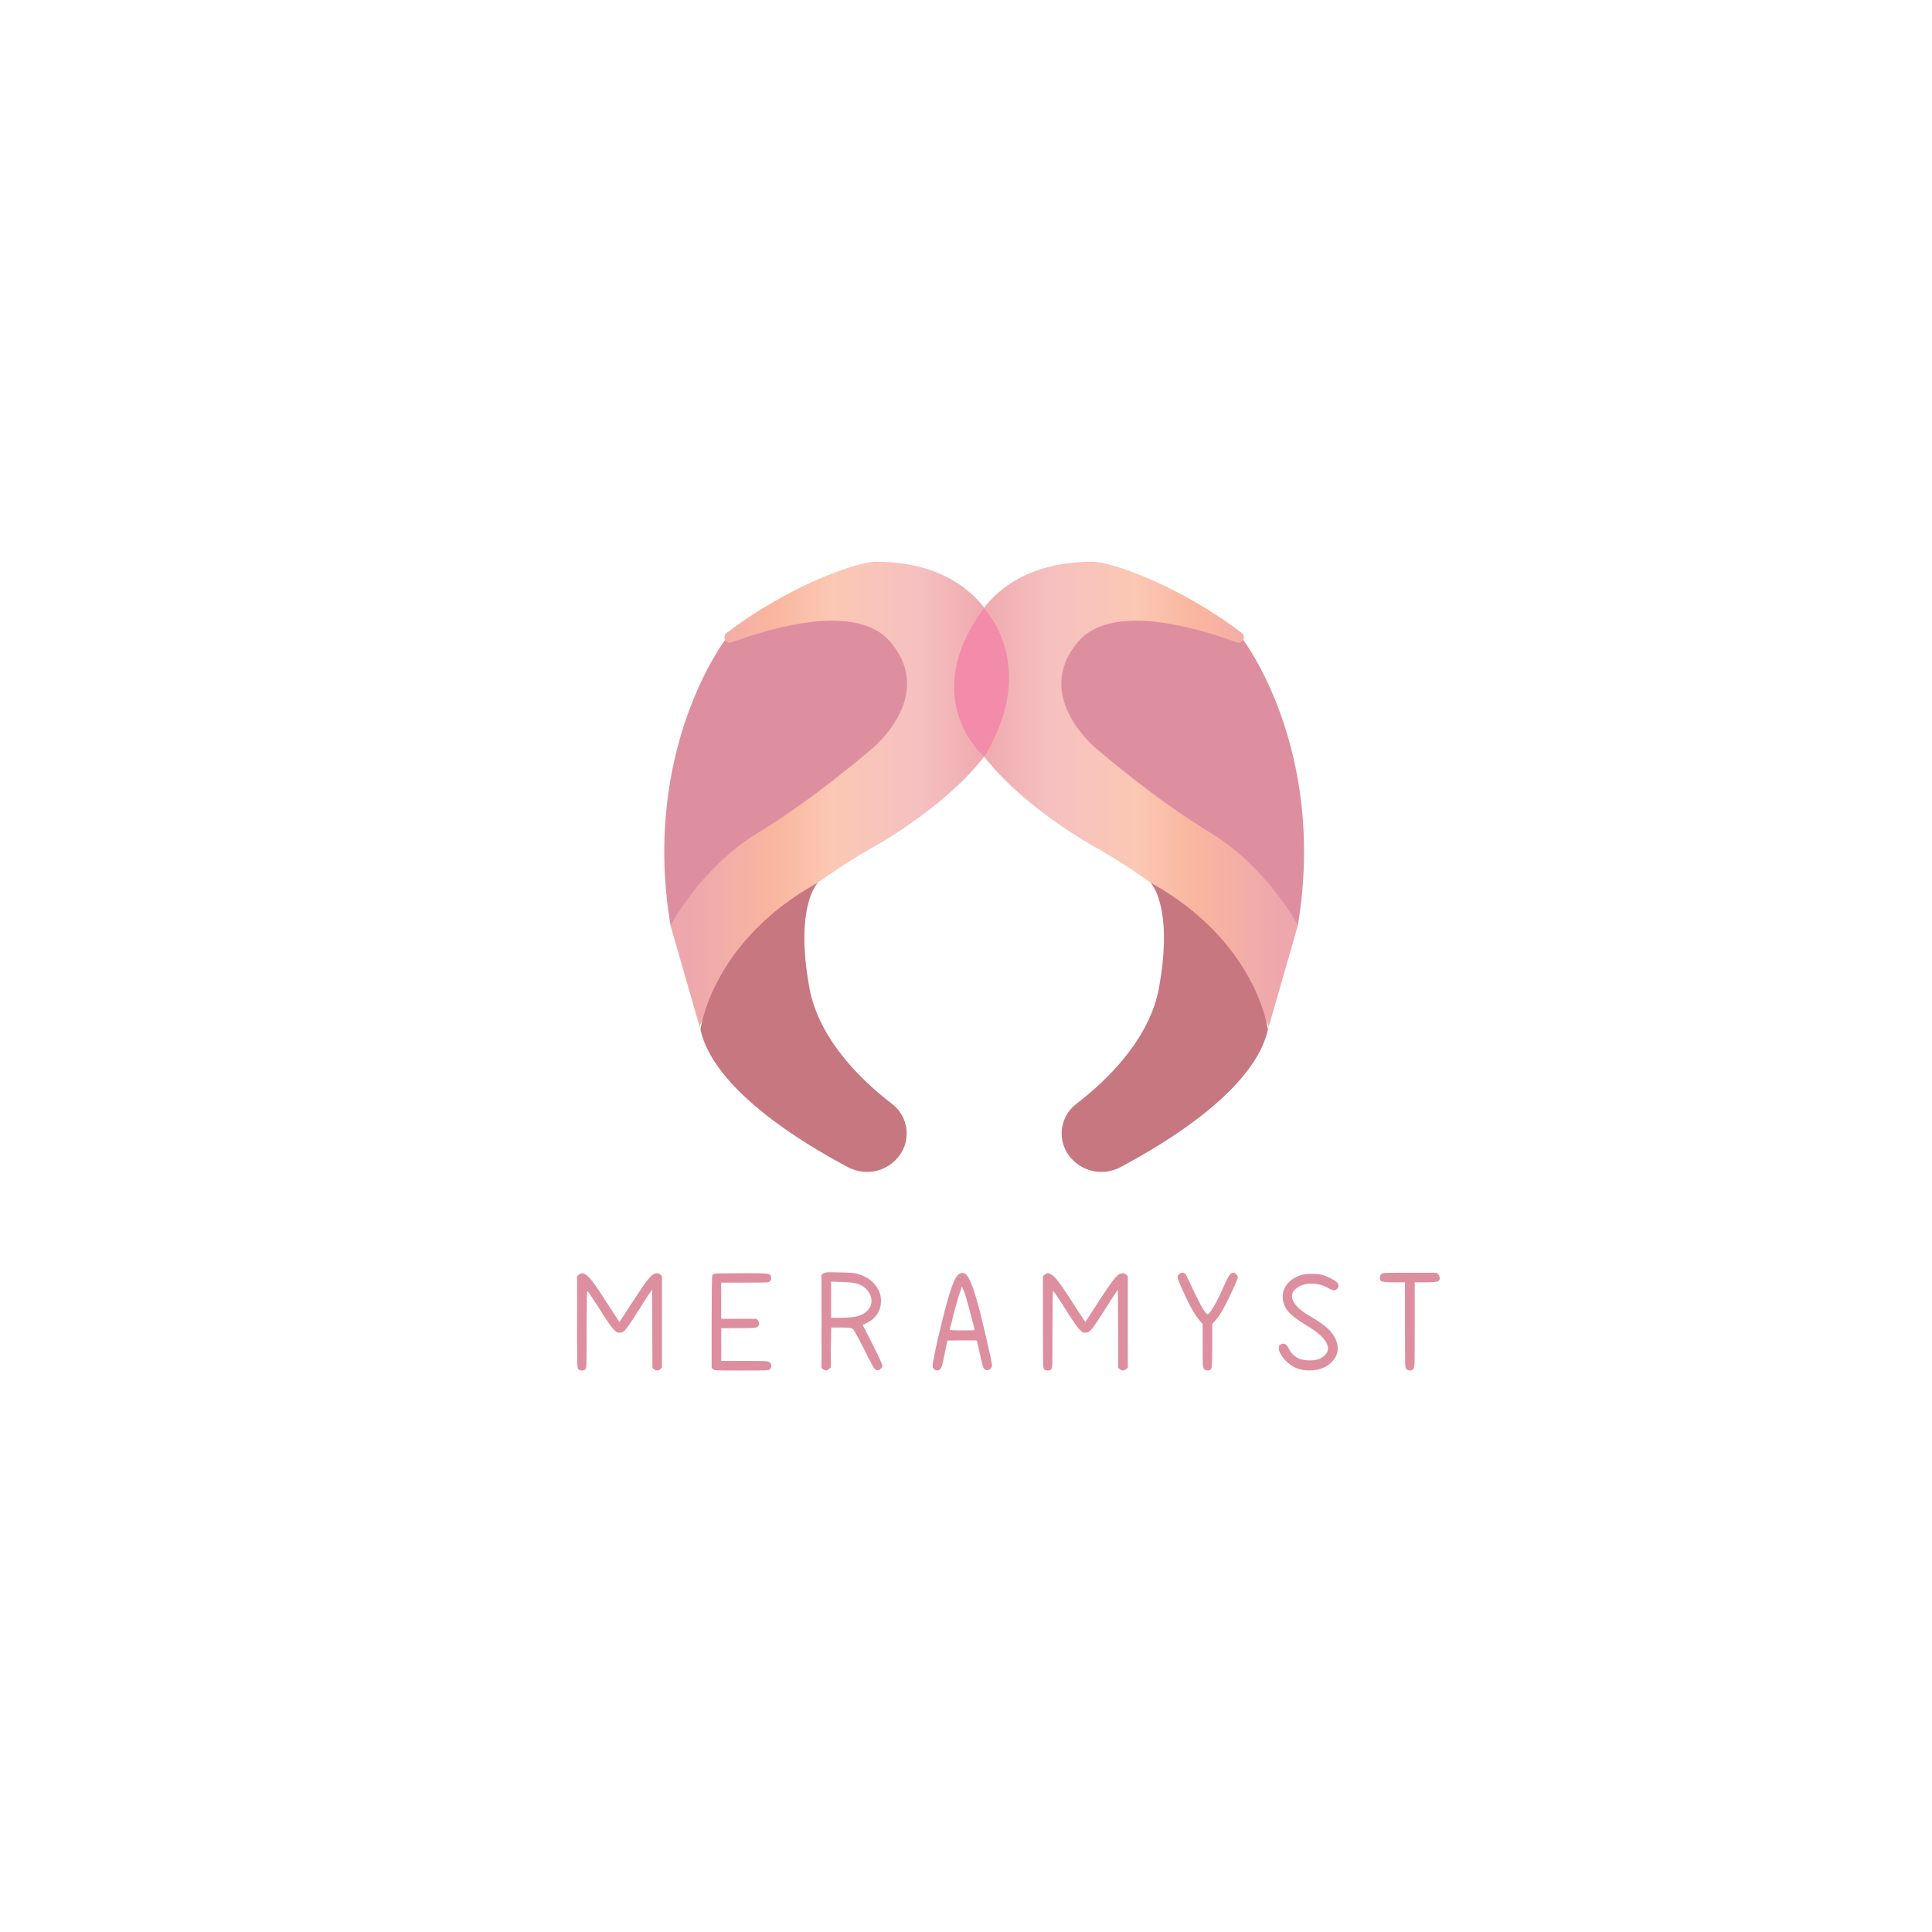
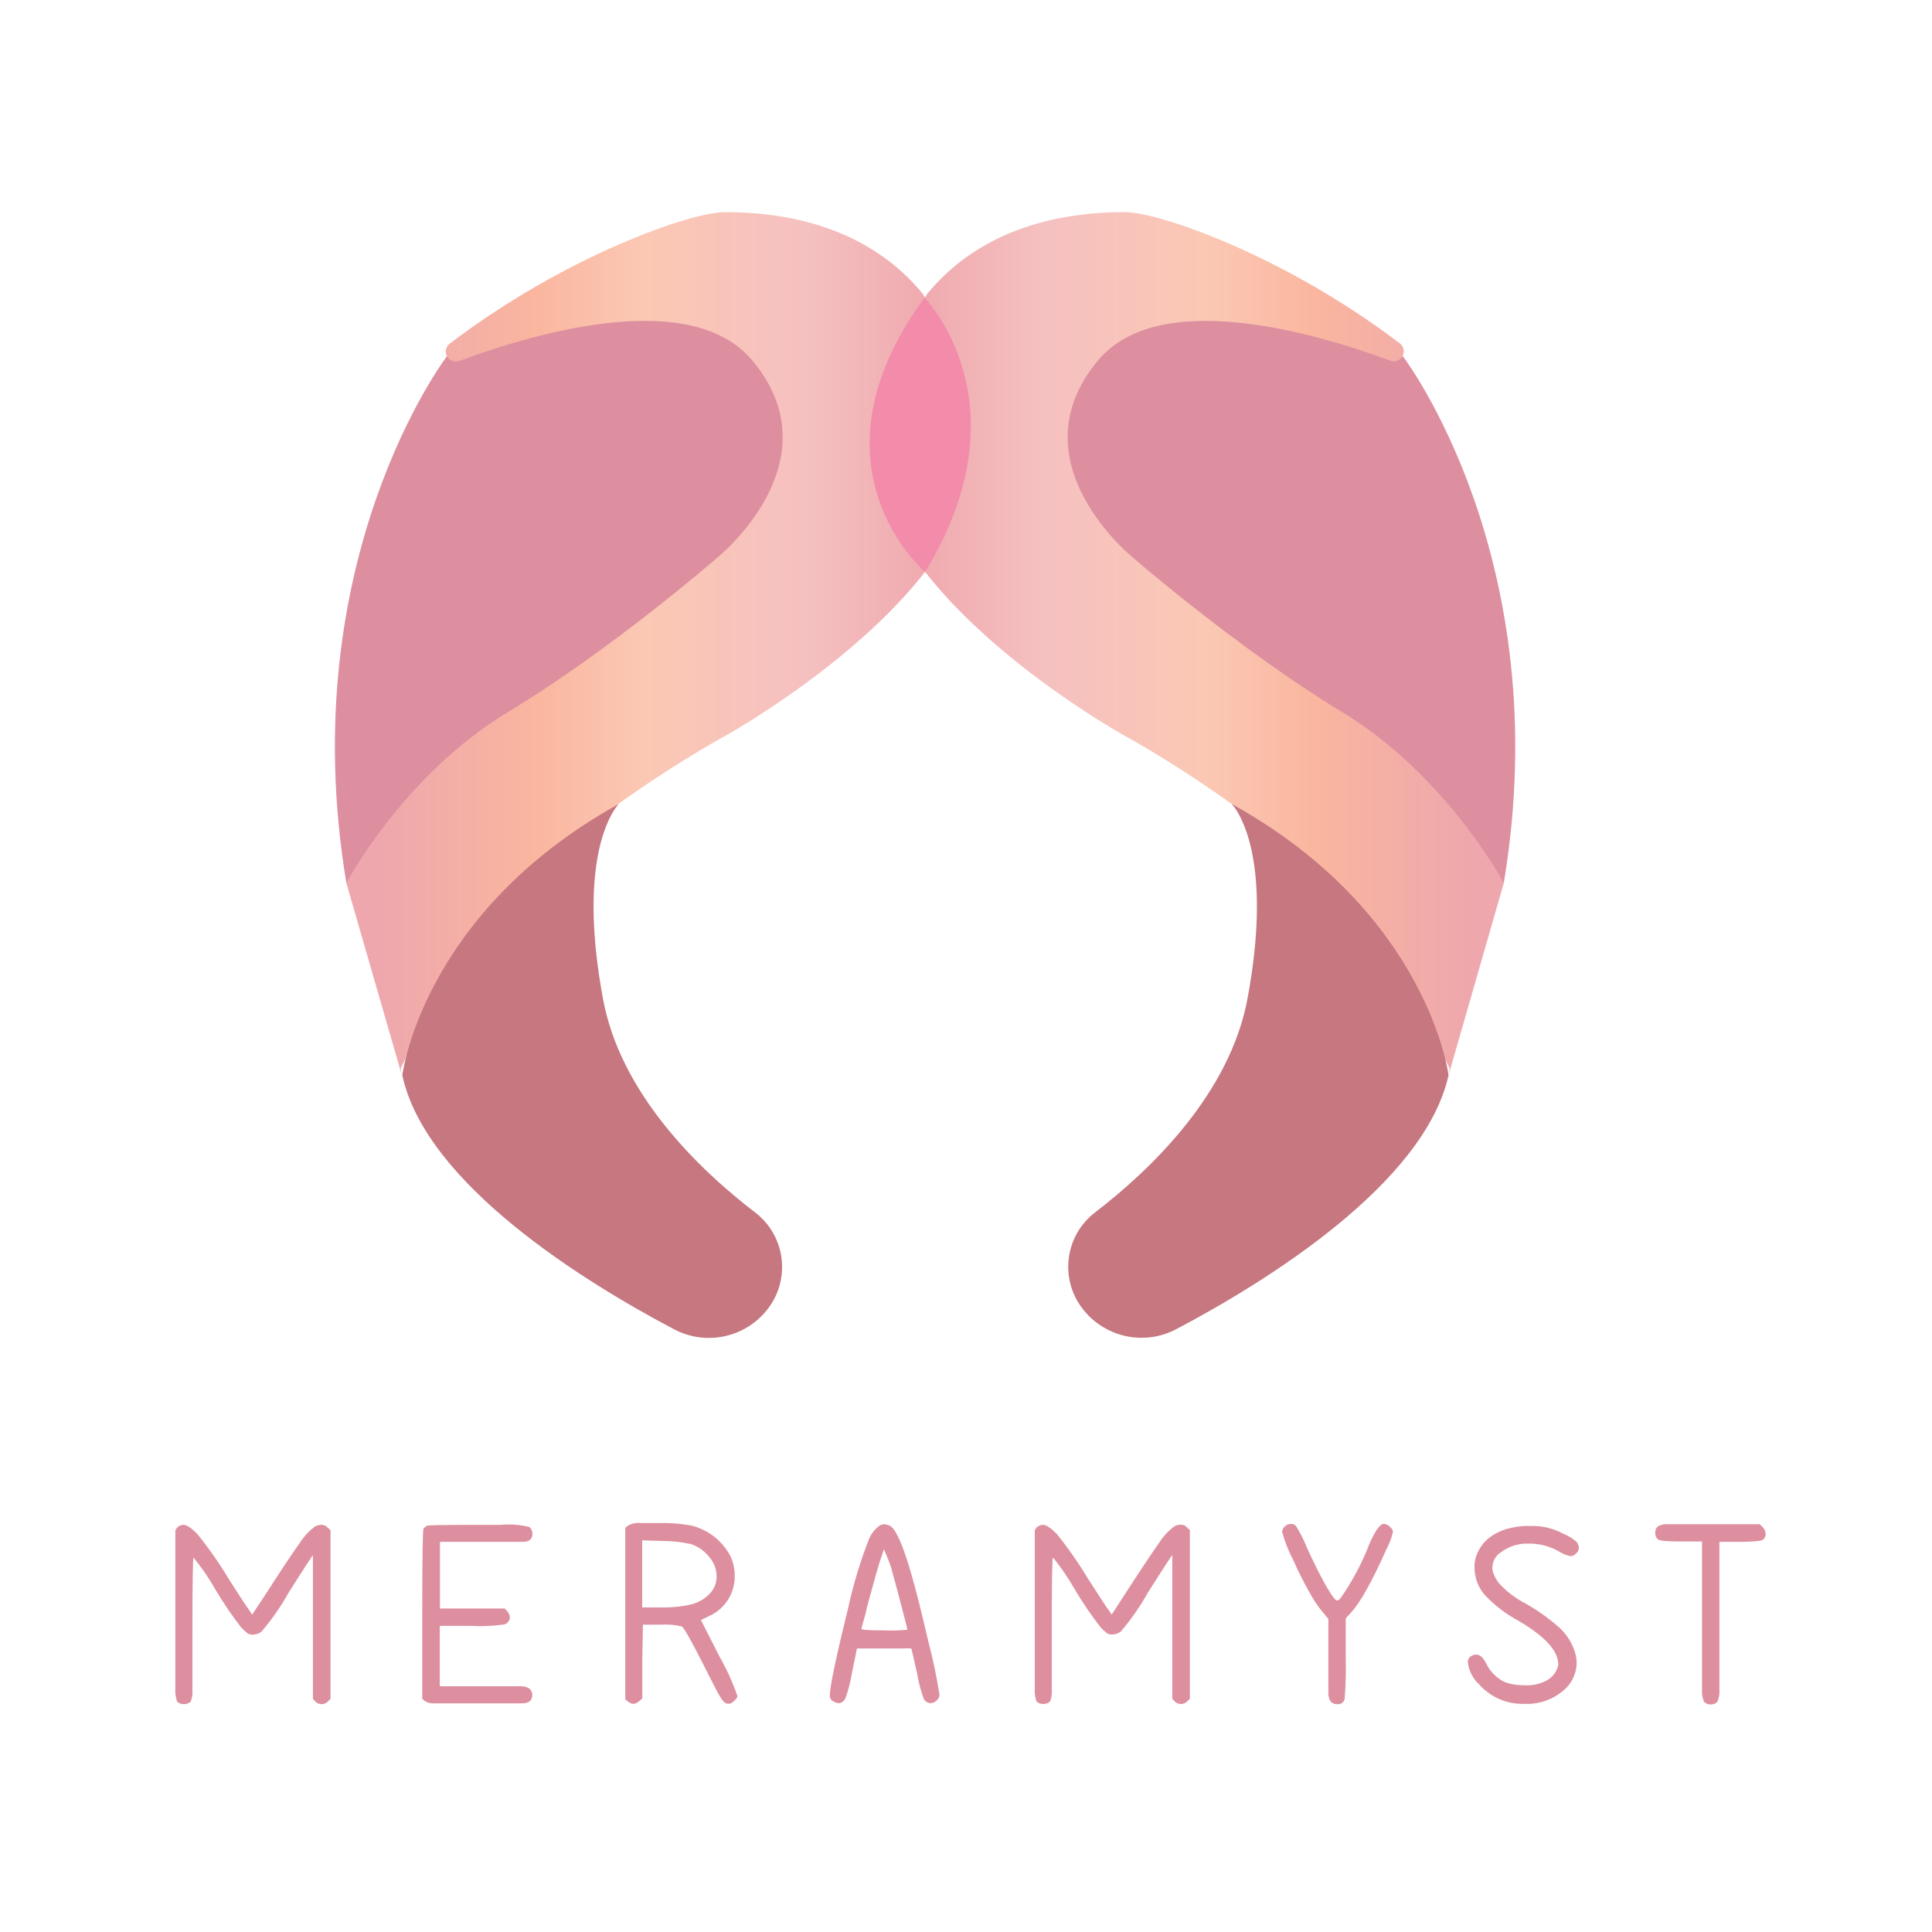
- <svg xmlns="http://www.w3.org/2000/svg" version="1.1" id="Layer_1" x="0px" y="0px" viewBox="0 0 595.28 595.28" style="enable-background:new 0 0 595.28 595.28;" xml:space="preserve">
-   <style type="text/css">
- 	.st0{fill:#DD8F9F;}
- 	.st1{fill:none;}
- 	.st2{fill:url(#SVGID_1_);}
- 	.st3{fill:#C67780;}
- 	.st4{fill:url(#SVGID_2_);}
- 	.st5{fill:#F38BAA;}
- </style>
-   <path class="st0" d="M206.59,285.12c-9.04-54.09,16.84-87.96,16.84-87.96s52.55-21.46,60.76,2.44s-20.37,42.59-36.09,49.66  S206.59,285.12,206.59,285.12z" />
-   <g>
-     <path class="st0" d="M178.34,392.75c0.37-0.3,0.72-0.45,1.05-0.45c0.57,0,1.33,0.5,2.3,1.5c0.97,1.03,2.73,3.56,5.29,7.59   c1.9,2.96,3.03,4.69,3.4,5.19l0.5,0.75l1.75-2.7c3.03-4.69,5.09-7.8,6.19-9.31c1.1-1.51,1.96-2.44,2.6-2.77   c0.4-0.17,0.75-0.25,1.05-0.25c0.37,0,0.7,0.15,1,0.45l0.5,0.45v28.17l-0.45,0.45c-0.3,0.3-0.65,0.45-1.05,0.45   c-0.37,0-0.72-0.15-1.05-0.45l-0.4-0.45c0-2.66-0.02-6.67-0.05-12.01c-0.03-5.34-0.05-9.35-0.05-12.01l-1.35,1.95   c-0.5,0.8-1.43,2.26-2.8,4.39c-2.3,3.7-3.8,5.84-4.49,6.44c-0.33,0.3-0.82,0.47-1.45,0.5c-0.4,0-0.69-0.07-0.87-0.2   c-0.18-0.13-0.52-0.45-1.02-0.95c-0.73-0.8-2.2-2.95-4.39-6.44c-2.3-3.6-3.5-5.34-3.6-5.24c-0.13,0.07-0.2,4.03-0.2,11.88   c0,5.73-0.02,9.14-0.05,10.24c-0.03,1.1-0.13,1.75-0.3,1.95c-0.23,0.27-0.61,0.4-1.12,0.4c-0.52,0-0.89-0.13-1.12-0.4   c-0.17-0.2-0.27-0.95-0.3-2.25c-0.03-1.3-0.05-5.39-0.05-12.29V393.2L178.34,392.75z" />
-     <path class="st0" d="M220.12,392.45c0.23-0.1,3.05-0.15,8.44-0.15h3.84c2.83,0,4.39,0.12,4.69,0.35c0.33,0.23,0.52,0.62,0.55,1.15   c0,0.43-0.15,0.78-0.45,1.05c-0.17,0.17-0.59,0.27-1.27,0.3c-0.68,0.03-2.8,0.05-6.37,0.05h-7.34v11.14h10.84l0.45,0.5   c0.27,0.37,0.4,0.7,0.4,1c0,0.5-0.28,0.88-0.85,1.15c-0.27,0.17-2.17,0.25-5.69,0.25h-5.14v10.09h7.19c3.5,0,5.59,0.02,6.29,0.05   s1.17,0.15,1.4,0.35c0.33,0.23,0.52,0.6,0.55,1.1c0,0.43-0.15,0.8-0.45,1.1c-0.17,0.17-0.63,0.27-1.4,0.3   c-0.77,0.03-3.2,0.05-7.29,0.05c-4.16,0-6.61-0.02-7.34-0.05s-1.22-0.15-1.45-0.35l-0.45-0.4v-14.03c0-9.39,0.07-14.2,0.2-14.43   C219.61,392.76,219.83,392.58,220.12,392.45z" />
-     <path class="st0" d="M253.67,392.4c0.3-0.27,1.03-0.4,2.2-0.4c1.03,0,1.95,0.02,2.75,0.05c2.9,0.03,4.73,0.17,5.49,0.4   c3.16,0.9,5.38,2.61,6.64,5.14c0.43,0.9,0.67,1.93,0.7,3.1c0,3.1-1.4,5.38-4.2,6.84l-1.45,0.7l3.1,6.09c1.96,3.86,2.96,6.06,3,6.59   c0,0.27-0.27,0.62-0.8,1.05c-0.33,0.27-0.72,0.32-1.15,0.15c-0.27-0.1-0.61-0.5-1.02-1.2c-0.42-0.7-1.31-2.41-2.67-5.14   c-2.06-4.09-3.28-6.24-3.65-6.44c-0.43-0.2-1.6-0.3-3.5-0.3h-3l-0.1,6.19l-0.05,6.14l-0.55,0.45c-0.37,0.3-0.67,0.45-0.92,0.45   c-0.25,0-0.54-0.12-0.87-0.35l-0.5-0.4V392.8L253.67,392.4z M264.06,395.49c-0.77-0.23-2.31-0.4-4.64-0.5l-3.35-0.1v11.14h2.8   c2.3,0,4.06-0.16,5.29-0.47c1.23-0.32,2.25-0.87,3.05-1.67c0.9-0.9,1.33-1.93,1.3-3.1c0-1.1-0.4-2.15-1.2-3.15   S265.43,395.93,264.06,395.49z" />
-     <path class="st0" d="M295.56,392.5c0.3-0.2,0.58-0.3,0.85-0.3c0.2,0,0.52,0.08,0.95,0.25c0.96,0.5,2.13,3.1,3.5,7.79   c0.73,2.46,1.71,6.34,2.95,11.64c1.23,5.29,1.85,8.26,1.85,8.89c0,0.33-0.16,0.65-0.47,0.95c-0.32,0.3-0.64,0.45-0.97,0.45   c-0.53,0-0.92-0.24-1.17-0.72c-0.25-0.48-0.61-1.84-1.07-4.07c-0.63-2.86-0.97-4.31-1.02-4.34s-0.52-0.05-1.42-0.05h-3.2   l-4.44,0.05l-0.85,4.19c-0.4,2.03-0.72,3.35-0.97,3.95s-0.57,0.95-0.97,1.05h-0.1c-0.07,0.03-0.12,0.05-0.15,0.05   c-0.33,0-0.67-0.12-1-0.35c-0.33-0.23-0.5-0.52-0.5-0.85c0-1.46,1.02-6.33,3.05-14.58c1.46-5.89,2.66-9.84,3.6-11.84   C294.46,393.61,295,392.9,295.56,392.5z M297.86,400.49c-0.37-1.37-0.73-2.43-1.1-3.2l-0.4-0.9l-0.35,1.1   c-0.53,1.4-1.35,4.23-2.45,8.49c-0.1,0.5-0.23,1.06-0.4,1.67c-0.17,0.62-0.3,1.09-0.4,1.42s-0.15,0.53-0.15,0.6   c0,0.17,1.26,0.25,3.79,0.25c2.6,0,3.9-0.03,3.9-0.1c0-0.17-0.33-1.51-1-4.04S298.16,401.49,297.86,400.49z" />
-     <path class="st0" d="M321.87,392.75c0.37-0.3,0.71-0.45,1.05-0.45c0.57,0,1.33,0.5,2.3,1.5c0.96,1.03,2.73,3.56,5.29,7.59   c1.9,2.96,3.03,4.69,3.4,5.19l0.5,0.75l1.75-2.7c3.03-4.69,5.09-7.8,6.19-9.31c1.1-1.51,1.96-2.44,2.6-2.77   c0.4-0.17,0.75-0.25,1.05-0.25c0.37,0,0.7,0.15,1,0.45l0.5,0.45v28.17l-0.45,0.45c-0.3,0.3-0.65,0.45-1.05,0.45   c-0.37,0-0.72-0.15-1.05-0.45l-0.4-0.45c0-2.66-0.02-6.67-0.05-12.01c-0.03-5.34-0.05-9.35-0.05-12.01l-1.35,1.95   c-0.5,0.8-1.43,2.26-2.8,4.39c-2.3,3.7-3.79,5.84-4.49,6.44c-0.33,0.3-0.82,0.47-1.45,0.5c-0.4,0-0.69-0.07-0.87-0.2   c-0.18-0.13-0.52-0.45-1.02-0.95c-0.73-0.8-2.2-2.95-4.39-6.44c-2.3-3.6-3.5-5.34-3.6-5.24c-0.13,0.07-0.2,4.03-0.2,11.88   c0,5.73-0.02,9.14-0.05,10.24s-0.13,1.75-0.3,1.95c-0.23,0.27-0.61,0.4-1.12,0.4c-0.52,0-0.89-0.13-1.12-0.4   c-0.17-0.2-0.27-0.95-0.3-2.25c-0.03-1.3-0.05-5.39-0.05-12.29V393.2L321.87,392.75z" />
-     <path class="st0" d="M363.31,392.6c0.3-0.3,0.65-0.45,1.05-0.45c0.3,0,0.57,0.1,0.8,0.3c0.23,0.2,0.87,1.45,1.9,3.75   c2.26,4.93,3.84,7.81,4.74,8.64c0.23,0.2,0.52,0.1,0.85-0.3c1.3-1.6,2.91-4.64,4.84-9.14c0.97-2.2,1.76-3.28,2.4-3.25   c0.33,0,0.67,0.17,1,0.5c0.3,0.23,0.47,0.5,0.5,0.8c0,0.37-0.35,1.32-1.05,2.85c-2.43,5.43-4.39,8.96-5.89,10.59l-0.95,1.05v6.69   c0,3.83-0.06,6.06-0.17,6.69c-0.12,0.63-0.52,0.95-1.22,0.95c-0.5,0-0.88-0.17-1.15-0.5c-0.2-0.23-0.32-0.67-0.35-1.32   c-0.03-0.65-0.05-2.6-0.05-5.87v-6.59l-1-1.2c-0.67-0.8-1.27-1.65-1.8-2.55c-0.87-1.43-1.91-3.48-3.12-6.14   c-1.22-2.66-1.82-4.21-1.82-4.64C362.81,393.21,362.98,392.93,363.31,392.6z" />
-     <path class="st0" d="M401.4,392.75c0.6-0.17,1.54-0.25,2.82-0.25c1.28,0,2.24,0.08,2.87,0.25c0.8,0.17,1.76,0.53,2.87,1.1   s1.81,1.02,2.07,1.35c0.23,0.27,0.37,0.6,0.4,1c0,0.33-0.16,0.65-0.47,0.95s-0.61,0.45-0.87,0.45c-0.33,0-0.97-0.25-1.9-0.75   c-1.57-0.9-3.27-1.35-5.12-1.35s-3.39,0.48-4.62,1.45c-0.93,0.67-1.4,1.52-1.4,2.55c0,0.03,0.01,0.09,0.03,0.17   c0.02,0.08,0.02,0.14,0.02,0.17c0.17,0.9,0.7,1.82,1.6,2.77c0.9,0.95,2.05,1.82,3.45,2.62c2.83,1.63,4.89,3.08,6.19,4.34   c1.3,1.27,2.16,2.66,2.6,4.2c0.13,0.43,0.22,0.97,0.25,1.6c0,1.73-0.7,3.25-2.1,4.54c-1.67,1.56-3.89,2.35-6.69,2.35   c-3.06,0-5.58-1.1-7.54-3.3c-1.23-1.4-1.85-2.6-1.85-3.6c0-0.47,0.13-0.8,0.4-1c0.33-0.23,0.67-0.35,1-0.35   c0.63,0,1.2,0.52,1.7,1.55c0.3,0.63,0.74,1.23,1.32,1.8c0.58,0.57,1.21,1,1.87,1.3c0.73,0.3,1.8,0.47,3.2,0.5   c1.5,0,2.6-0.2,3.3-0.6c1.4-0.77,2.18-1.67,2.35-2.7c0.03-0.13,0.05-0.3,0.05-0.5c0-0.33-0.17-0.87-0.5-1.6   c-0.87-1.67-2.86-3.43-5.99-5.29c-2.83-1.66-4.79-3.16-5.87-4.49s-1.62-2.85-1.62-4.54c0-0.93,0.2-1.78,0.6-2.55   c0.47-1,1.2-1.86,2.2-2.6S400.14,393.05,401.4,392.75z" />
-     <path class="st0" d="M425.66,392.55c0.23-0.2,0.73-0.32,1.5-0.35c0.76-0.03,3.18-0.05,7.24-0.05h8.24l0.45,0.45   c0.33,0.33,0.52,0.72,0.55,1.15c0,0.37-0.14,0.68-0.42,0.95c-0.28,0.27-1.57,0.4-3.87,0.4h-3.45v13.13   c0,6.53-0.02,10.37-0.05,11.54c-0.03,1.17-0.15,1.85-0.35,2.05c-0.3,0.3-0.67,0.45-1.1,0.45s-0.8-0.15-1.1-0.45   c-0.2-0.2-0.32-0.88-0.35-2.05c-0.03-1.17-0.05-5.01-0.05-11.54v-13.13h-3.45c-2.33,0-3.63-0.13-3.9-0.4c-0.27-0.27-0.4-0.6-0.4-1   C425.16,393.16,425.33,392.78,425.66,392.55z" />
-   </g>
-   <path class="st1" d="M310.71,310.23" />
-   <g>
-     <linearGradient id="SVGID_1_" gradientUnits="userSpaceOnUse" x1="206.594" y1="245.144" x2="312.039" y2="245.144">
-       <stop offset="0.054" style="stop-color:#EEA7AD" />
-       <stop offset="0.304" style="stop-color:#FAB69F" />
-       <stop offset="0.475" style="stop-color:#FBC8B4" />
-       <stop offset="0.726" style="stop-color:#F5C0C0" />
-       <stop offset="0.989" style="stop-color:#EDA2A9" />
+ <svg xmlns="http://www.w3.org/2000/svg" xmlns:xlink="http://www.w3.org/1999/xlink" id="Layer_1" data-name="Layer 1" viewBox="0 0 250 250">
+   <defs>
+     <style>.cls-1{fill:#dd8f9f;}.cls-2{fill:url(#linear-gradient);}.cls-3{fill:#c67780;}.cls-4{fill:url(#linear-gradient-2);}.cls-5{fill:#f38baa;}</style>
+     <linearGradient id="linear-gradient" x1="44.82" y1="83.29" x2="126.52" y2="83.29" gradientUnits="userSpaceOnUse">
+       <stop offset="0.05" stop-color="#eea7ad" />
+       <stop offset="0.3" stop-color="#fab69f" />
+       <stop offset="0.47" stop-color="#fbc8b4" />
+       <stop offset="0.73" stop-color="#f5c0c0" />
+       <stop offset="0.99" stop-color="#eda2a9" />
    </linearGradient>
-     <path class="st2" d="M302.84,186.68c-6.4-7.84-16.97-13.61-33.03-13.61c-5.7,0-26.7,7.32-45.91,21.95   c-1.53,1.16-0.23,3.56,1.57,2.9c13.99-5.14,38.95-11.99,48.93-0.07c14.23,16.98-5.97,33.04-5.97,33.04s-17.44,15.14-34.88,25.7   c-17.44,10.55-26.96,28.53-26.96,28.53l9.23,32.11c-0.48-2.16-0.06-0.22,1.55-5.64c8.02-26.96,52.31-50.94,52.31-50.94   s43.18-23.75,42.25-49.53C313.14,202.5,302.84,186.68,302.84,186.68z" />
-   </g>
-   <path class="st3" d="M274.84,340.12c-9.3-7.13-22.57-19.83-25.48-35.85c-3.83-21.05,0.57-29.48,2.14-31.7l0.51-0.64  c-32.86,18.2-36.19,45.3-36.19,45.3c4.03,18.23,30.79,34.64,45.48,42.41c5.44,2.88,12.13,1.37,15.8-3.56  C280.86,351.03,279.83,343.94,274.84,340.12z" />
-   <path class="st0" d="M399.89,285.12c9.04-54.09-16.84-87.96-16.84-87.96s-52.55-21.46-60.76,2.44s20.37,42.59,36.09,49.66  C374.09,256.32,399.89,285.12,399.89,285.12z" />
-   <g>
-     <linearGradient id="SVGID_2_" gradientUnits="userSpaceOnUse" x1="116.828" y1="245.144" x2="222.273" y2="245.144" gradientTransform="matrix(-1 0 0 1 516.7177 0)">
-       <stop offset="0.054" style="stop-color:#EEA7AD" />
-       <stop offset="0.304" style="stop-color:#FAB69F" />
-       <stop offset="0.475" style="stop-color:#FBC8B4" />
-       <stop offset="0.726" style="stop-color:#F5C0C0" />
-       <stop offset="0.989" style="stop-color:#EDA2A9" />
-     </linearGradient>
-     <path class="st4" d="M303.65,186.68c6.4-7.84,16.97-13.61,33.03-13.61c5.7,0,26.7,7.32,45.91,21.95c1.53,1.16,0.23,3.56-1.57,2.9   c-13.99-5.14-38.95-11.99-48.93-0.07c-14.23,16.98,5.97,33.04,5.97,33.04s17.44,15.14,34.88,25.7   c17.44,10.55,26.96,28.53,26.96,28.53l-9.23,32.11c0.48-2.16,0.06-0.22-1.55-5.64c-8.02-26.96-52.31-50.94-52.31-50.94   s-43.18-23.75-42.25-49.53C293.34,202.5,303.65,186.68,303.65,186.68z" />
-   </g>
-   <path class="st3" d="M331.64,340.12c9.3-7.13,22.57-19.83,25.48-35.85c3.83-21.05-0.57-29.48-2.14-31.7l-0.51-0.64  c32.86,18.2,36.19,45.3,36.19,45.3c-4.03,18.23-30.79,34.64-45.48,42.41c-5.44,2.88-12.13,1.37-15.8-3.56  C325.63,351.03,326.65,343.94,331.64,340.12z" />
-   <path class="st5" d="M303.15,187.37c0,0,17.34,17.55,0.1,45.79C303.24,233.16,282.47,215.56,303.15,187.37z" />
+     <linearGradient id="linear-gradient-2" x1="-23.14" y1="83.29" x2="58.56" y2="83.29" gradientTransform="matrix(-1, 0, 0, 1, 171.44, 0)" xlink:href="#linear-gradient" />
+   </defs>
+   <path class="cls-1" d="M44.82,114.26c-7-41.91,13-68.15,13-68.15S98.58,29.48,104.94,48,89.16,81,77,86.48,44.82,114.26,44.82,114.26Z" />
+   <path class="cls-1" d="M22.92,197.66a1.29,1.29,0,0,1,.81-.35c.44,0,1,.39,1.78,1.16a50.82,50.82,0,0,1,4.11,5.88c1.47,2.3,2.34,3.64,2.63,4l.38.58L34,206.87q3.51-5.46,4.8-7.22a7.7,7.7,0,0,1,2-2.15,2.13,2.13,0,0,1,.81-.19,1,1,0,0,1,.77.35l.39.34v21.83l-.35.35a1.1,1.1,0,0,1-.81.34,1.21,1.21,0,0,1-.81-.34l-.31-.35q0-3.11,0-9.31t0-9.3l-1,1.51c-.39.61-1.11,1.75-2.17,3.4a31,31,0,0,1-3.48,5,1.83,1.83,0,0,1-1.12.39,1.12,1.12,0,0,1-.68-.16,8,8,0,0,1-.8-.73,47.34,47.34,0,0,1-3.4-5,28.22,28.22,0,0,0-2.79-4.07q-.15.09-.15,9.21c0,4.44,0,7.08,0,7.94a3.37,3.37,0,0,1-.23,1.5,1.38,1.38,0,0,1-1.74,0,4.19,4.19,0,0,1-.24-1.74c0-1,0-4.18,0-9.52V198Z" />
+   <path class="cls-1" d="M55.3,197.42q.27-.1,6.54-.11h3a11.64,11.64,0,0,1,3.64.27,1.11,1.11,0,0,1,.42.89,1,1,0,0,1-.35.81,1.62,1.62,0,0,1-1,.23c-.53,0-2.18,0-4.94,0H56.93v8.63h8.39l.35.39a1.32,1.32,0,0,1,.31.77,1,1,0,0,1-.66.89,21.76,21.76,0,0,1-4.41.2h-4v7.81H62.5c2.71,0,4.33,0,4.87,0a2,2,0,0,1,1.09.27,1.07,1.07,0,0,1,.42.85,1.12,1.12,0,0,1-.35.85,1.94,1.94,0,0,1-1.08.24c-.59,0-2.48,0-5.65,0s-5.12,0-5.69,0a2,2,0,0,1-1.12-.28l-.35-.3V209q0-10.9.16-11.18A1.07,1.07,0,0,1,55.3,197.42Z" />
+   <path class="cls-1" d="M81.29,197.39a2.93,2.93,0,0,1,1.71-.31q1.2,0,2.13,0a20.65,20.65,0,0,1,4.25.31,7.8,7.8,0,0,1,5.15,4,6,6,0,0,1,.54,2.4,5.6,5.6,0,0,1-3.25,5.3l-1.12.54,2.4,4.72a30.58,30.58,0,0,1,2.32,5.11c0,.21-.21.48-.62.81a.84.84,0,0,1-.89.12c-.21-.08-.47-.39-.79-.93s-1-1.87-2.07-4c-1.6-3.17-2.55-4.83-2.83-5a9.12,9.12,0,0,0-2.71-.23H83.19l-.08,4.8,0,4.76-.42.35a1.24,1.24,0,0,1-.72.34,1.21,1.21,0,0,1-.67-.27l-.39-.31V197.7Zm8,2.39a17.31,17.31,0,0,0-3.6-.38l-2.59-.08V208h2.17a17.15,17.15,0,0,0,4.1-.37,5,5,0,0,0,2.36-1.3,3.15,3.15,0,0,0,1-2.39,3.83,3.83,0,0,0-.93-2.44A5.11,5.11,0,0,0,89.34,199.78Z" />
+   <path class="cls-1" d="M113.75,197.46a1.22,1.22,0,0,1,.66-.23,2.58,2.58,0,0,1,.73.19q1.13.59,2.71,6c.57,1.91,1.33,4.91,2.28,9a69.33,69.33,0,0,1,1.44,6.88,1,1,0,0,1-.37.74,1.13,1.13,0,0,1-.76.35,1,1,0,0,1-.9-.56,16.82,16.82,0,0,1-.84-3.16c-.49-2.22-.75-3.34-.79-3.36a6.08,6.08,0,0,0-1.1,0h-2.48l-3.44,0-.66,3.25a19,19,0,0,1-.76,3,1.22,1.22,0,0,1-.75.82h-.08l-.11,0a1.36,1.36,0,0,1-.78-.27.77.77,0,0,1-.38-.65q0-1.71,2.36-11.3a59.47,59.47,0,0,1,2.78-9.17A4.33,4.33,0,0,1,113.75,197.46Zm1.78,6.19a15,15,0,0,0-.85-2.47l-.31-.7-.27.85c-.41,1.09-1,3.28-1.9,6.58-.07.39-.18.82-.31,1.3s-.23.84-.31,1.1a3.41,3.41,0,0,0-.11.46c0,.13,1,.2,2.94.2a22.18,22.18,0,0,0,3-.08c0-.13-.26-1.17-.78-3.13S115.76,204.43,115.53,203.65Z" />
+   <path class="cls-1" d="M134.14,197.66a1.25,1.25,0,0,1,.81-.35c.44,0,1,.39,1.78,1.16a52.59,52.59,0,0,1,4.1,5.88q2.21,3.45,2.63,4l.39.58,1.35-2.08q3.53-5.46,4.8-7.22a7.7,7.7,0,0,1,2-2.15,2.13,2.13,0,0,1,.81-.19,1,1,0,0,1,.78.35l.38.34v21.83l-.34.35a1.14,1.14,0,0,1-.82.34,1.21,1.21,0,0,1-.81-.34l-.31-.35q0-3.11,0-9.31c0-4.14,0-7.24,0-9.3l-1,1.51c-.39.61-1.11,1.75-2.17,3.4a31,31,0,0,1-3.48,5,1.81,1.81,0,0,1-1.12.39,1.12,1.12,0,0,1-.68-.16,7.19,7.19,0,0,1-.79-.73,46.8,46.8,0,0,1-3.41-5,30,30,0,0,0-2.78-4.07q-.17.09-.16,9.21c0,4.44,0,7.08,0,7.94a3.23,3.23,0,0,1-.23,1.5,1.38,1.38,0,0,1-1.74,0,4.09,4.09,0,0,1-.23-1.74c0-1,0-4.18,0-9.52V198Z" />
+   <path class="cls-1" d="M166.24,197.54a1.13,1.13,0,0,1,.81-.35.93.93,0,0,1,.62.23,16.9,16.9,0,0,1,1.47,2.91c1.76,3.81,3,6,3.68,6.69.18.16.4.08.66-.23a33.4,33.4,0,0,0,3.75-7.08c.75-1.71,1.37-2.54,1.86-2.52a1.1,1.1,0,0,1,.77.39,1,1,0,0,1,.39.62,8.38,8.38,0,0,1-.81,2.2q-2.83,6.32-4.57,8.21l-.73.81v5.18a50,50,0,0,1-.14,5.19.85.85,0,0,1-.95.73,1.08,1.08,0,0,1-.89-.38,1.88,1.88,0,0,1-.27-1c0-.5,0-2,0-4.54v-5.11l-.77-.93a14.9,14.9,0,0,1-1.39-2,49.17,49.17,0,0,1-2.42-4.76,17.76,17.76,0,0,1-1.41-3.6A1,1,0,0,1,166.24,197.54Z" />
+   <path class="cls-1" d="M195.76,197.66a8.74,8.74,0,0,1,2.18-.2,9.32,9.32,0,0,1,2.23.2,9.18,9.18,0,0,1,2.22.85,5.58,5.58,0,0,1,1.61,1,1.36,1.36,0,0,1,.31.78,1,1,0,0,1-.37.73,1,1,0,0,1-.68.35,4.15,4.15,0,0,1-1.47-.58,7.77,7.77,0,0,0-4-1.05,5.61,5.61,0,0,0-3.58,1.13,2.34,2.34,0,0,0-1.09,2s0,.07,0,.14a.4.4,0,0,1,0,.13,4.38,4.38,0,0,0,1.24,2.15,11.84,11.84,0,0,0,2.67,2,25.1,25.1,0,0,1,4.8,3.37,7.19,7.19,0,0,1,2,3.25,5,5,0,0,1,.19,1.23,4.68,4.68,0,0,1-1.62,3.53,7.28,7.28,0,0,1-5.19,1.81,7.49,7.49,0,0,1-5.84-2.55,4.63,4.63,0,0,1-1.43-2.79.9.9,0,0,1,.31-.77,1.36,1.36,0,0,1,.77-.27q.73,0,1.32,1.2a4.68,4.68,0,0,0,1,1.39,4.94,4.94,0,0,0,1.45,1,7.17,7.17,0,0,0,2.47.38,5.41,5.41,0,0,0,2.56-.46,3.07,3.07,0,0,0,1.81-2.09,1.41,1.41,0,0,0,0-.39,3.61,3.61,0,0,0-.38-1.23q-1-1.94-4.65-4.11a17,17,0,0,1-4.54-3.48,5.41,5.41,0,0,1-1.26-3.52,4.18,4.18,0,0,1,.46-2,5.1,5.1,0,0,1,1.71-2A7.1,7.1,0,0,1,195.76,197.66Z" />
+   <path class="cls-1" d="M214.55,197.5a2.19,2.19,0,0,1,1.17-.27c.59,0,2.46,0,5.61,0h6.38l.35.35a1.35,1.35,0,0,1,.42.89,1,1,0,0,1-.32.74q-.33.3-3,.3h-2.67v10.18c0,5.06,0,8,0,8.94a3.25,3.25,0,0,1-.27,1.59,1.16,1.16,0,0,1-.85.34,1.18,1.18,0,0,1-.86-.34,3.25,3.25,0,0,1-.27-1.59q0-1.35,0-8.94V199.47H217.5c-1.81,0-2.82-.1-3-.3a1.06,1.06,0,0,1-.31-.78A1,1,0,0,1,214.55,197.5Z" />
+   <path class="cls-2" d="M119.39,38c-5-6.07-13.15-10.55-25.6-10.55-4.42,0-20.68,5.67-35.57,17a1.29,1.29,0,0,0,1.22,2.25c10.83-4,30.17-9.29,37.91-.06,11,13.16-4.62,25.6-4.62,25.6S79.22,84,65.7,92.16s-20.88,22.1-20.88,22.1L52,139.14c-.37-1.67,0-.17,1.2-4.37C59.38,113.88,93.7,95.3,93.7,95.3s33.46-18.4,32.74-38.38C127.37,50.25,119.39,38,119.39,38Z" />
+   <path class="cls-3" d="M97.7,156.88C90.49,151.35,80.21,141.51,78,129.1c-3-16.31.45-22.84,1.66-24.56l.4-.5c-25.46,14.1-28,35.1-28,35.1C55.09,153.26,75.82,166,87.21,172a9.62,9.62,0,0,0,12.24-2.76A8.88,8.88,0,0,0,97.7,156.88Z" />
+   <path class="cls-1" d="M194.59,114.26c7-41.91-13.05-68.15-13.05-68.15S140.82,29.48,134.46,48s15.78,33,28,38.48S194.59,114.26,194.59,114.26Z" />
+   <path class="cls-4" d="M120,38c5-6.07,13.14-10.55,25.59-10.55,4.42,0,20.69,5.67,35.57,17A1.29,1.29,0,0,1,180,46.7c-10.84-4-30.18-9.29-37.92-.06-11,13.16,4.62,25.6,4.62,25.6s13.52,11.74,27,19.92,20.89,22.1,20.89,22.1l-7.15,24.88c.36-1.67,0-.17-1.21-4.37C180,113.88,145.7,95.3,145.7,95.3S112.24,76.9,113,56.92C112,50.25,120,38,120,38Z" />
+   <path class="cls-3" d="M141.71,156.88c7.2-5.53,17.48-15.37,19.74-27.78,3-16.31-.45-22.84-1.66-24.56l-.4-.5c25.47,14.1,28.05,35.1,28.05,35.1C184.31,153.26,163.58,166,152.2,172A9.63,9.63,0,0,1,140,169.24,8.87,8.87,0,0,1,141.71,156.88Z" />
+   <path class="cls-5" d="M119.63,38.53s13.43,13.6.07,35.48C119.7,74,103.61,60.37,119.63,38.53Z" />
</svg>
